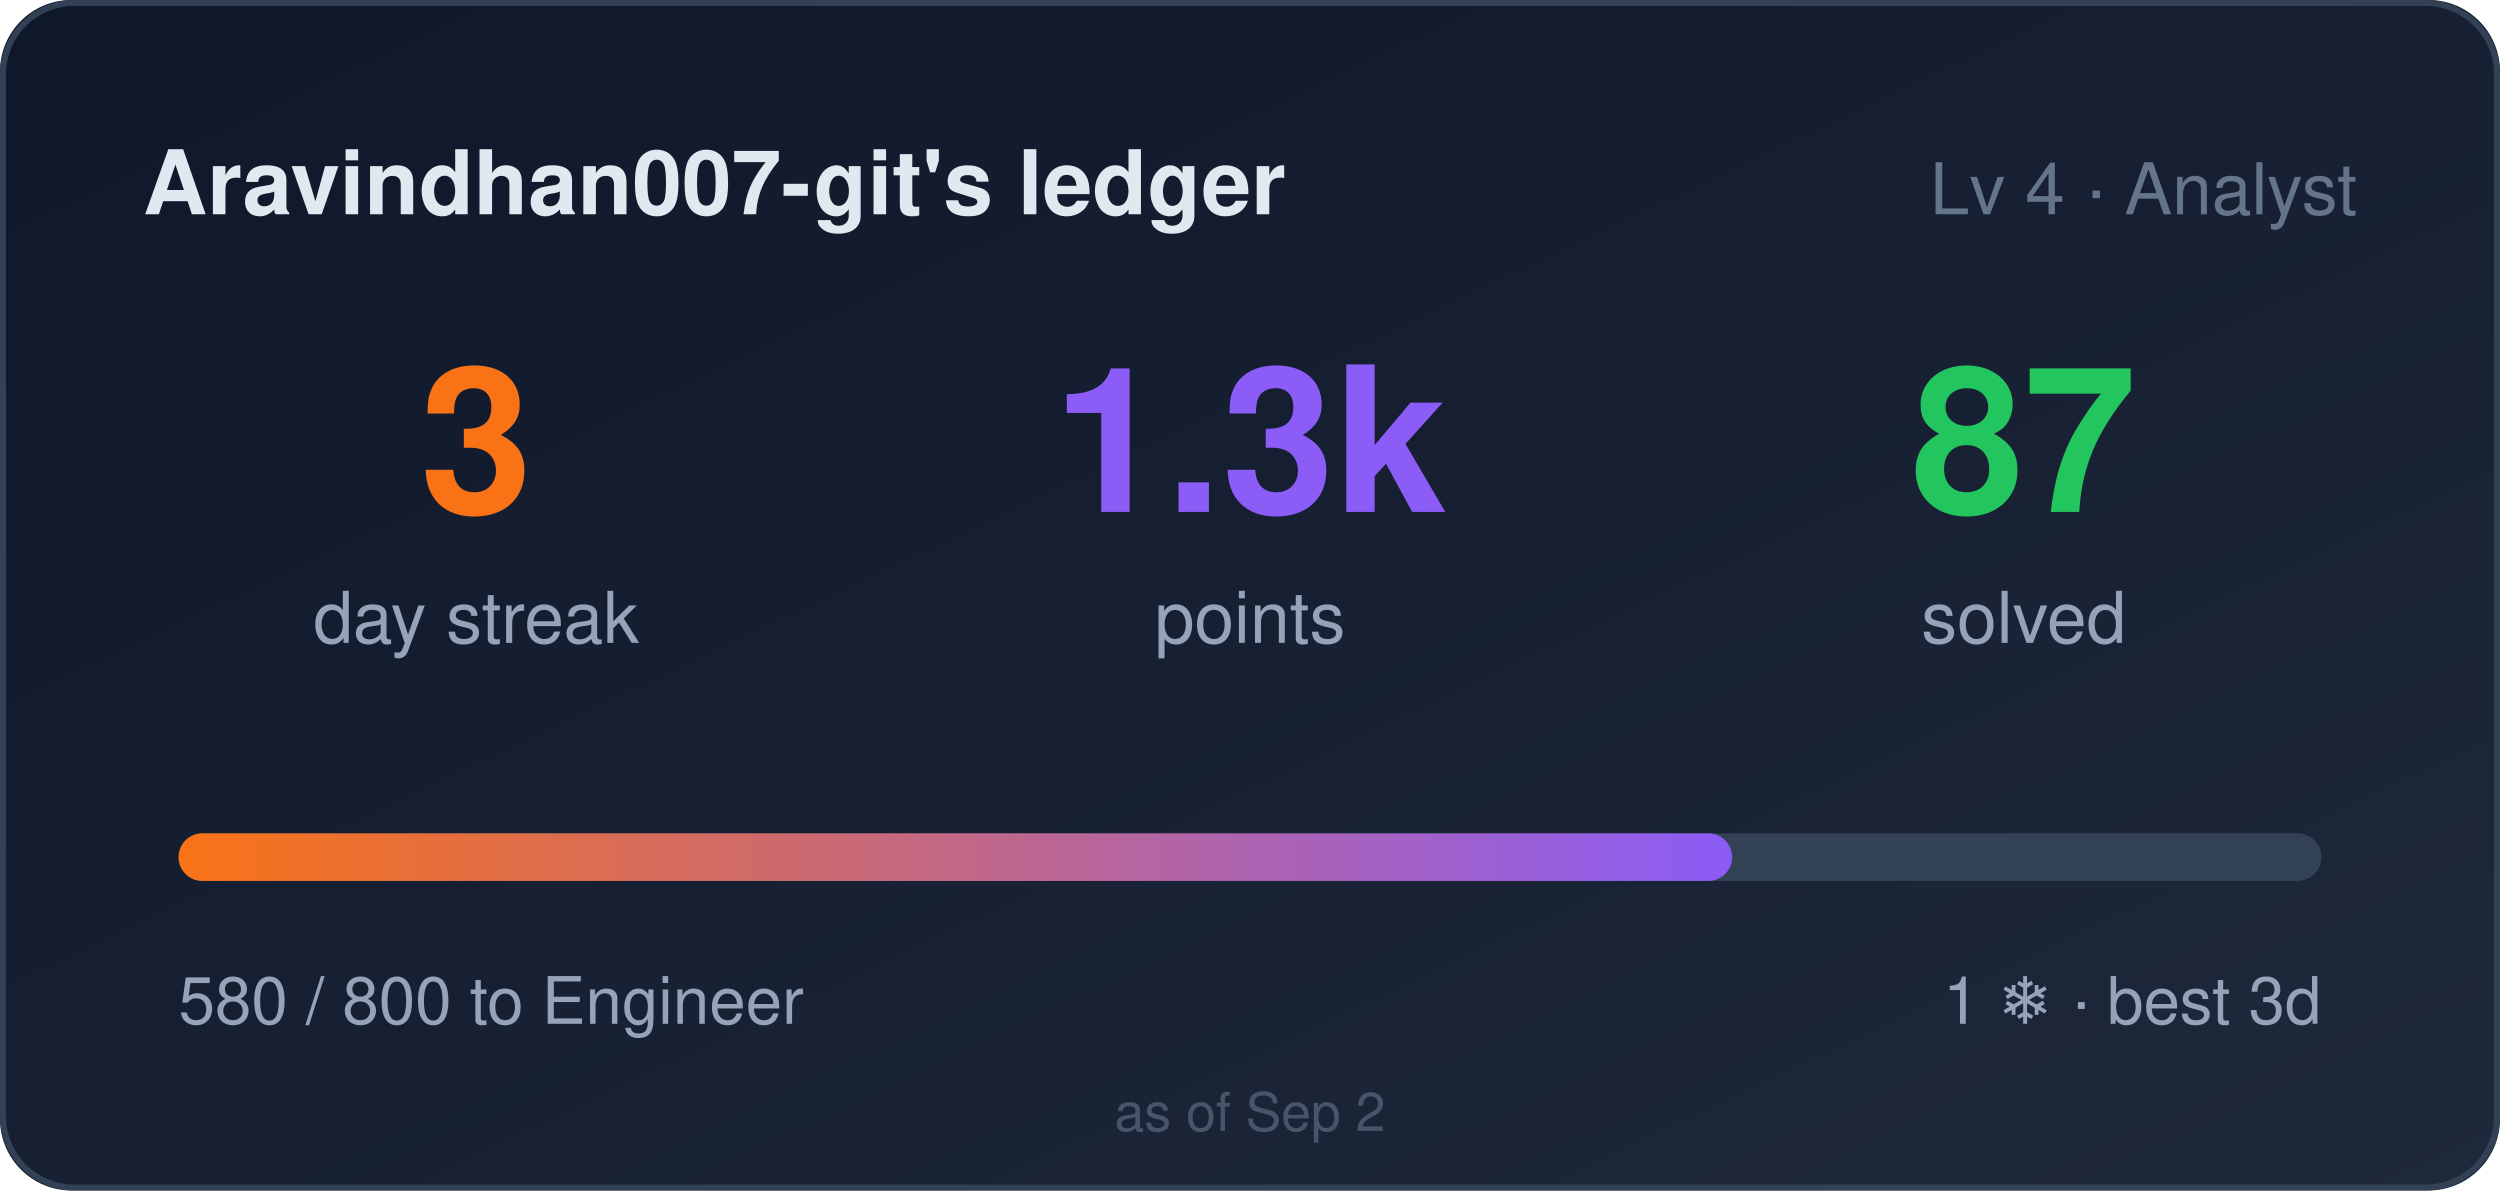
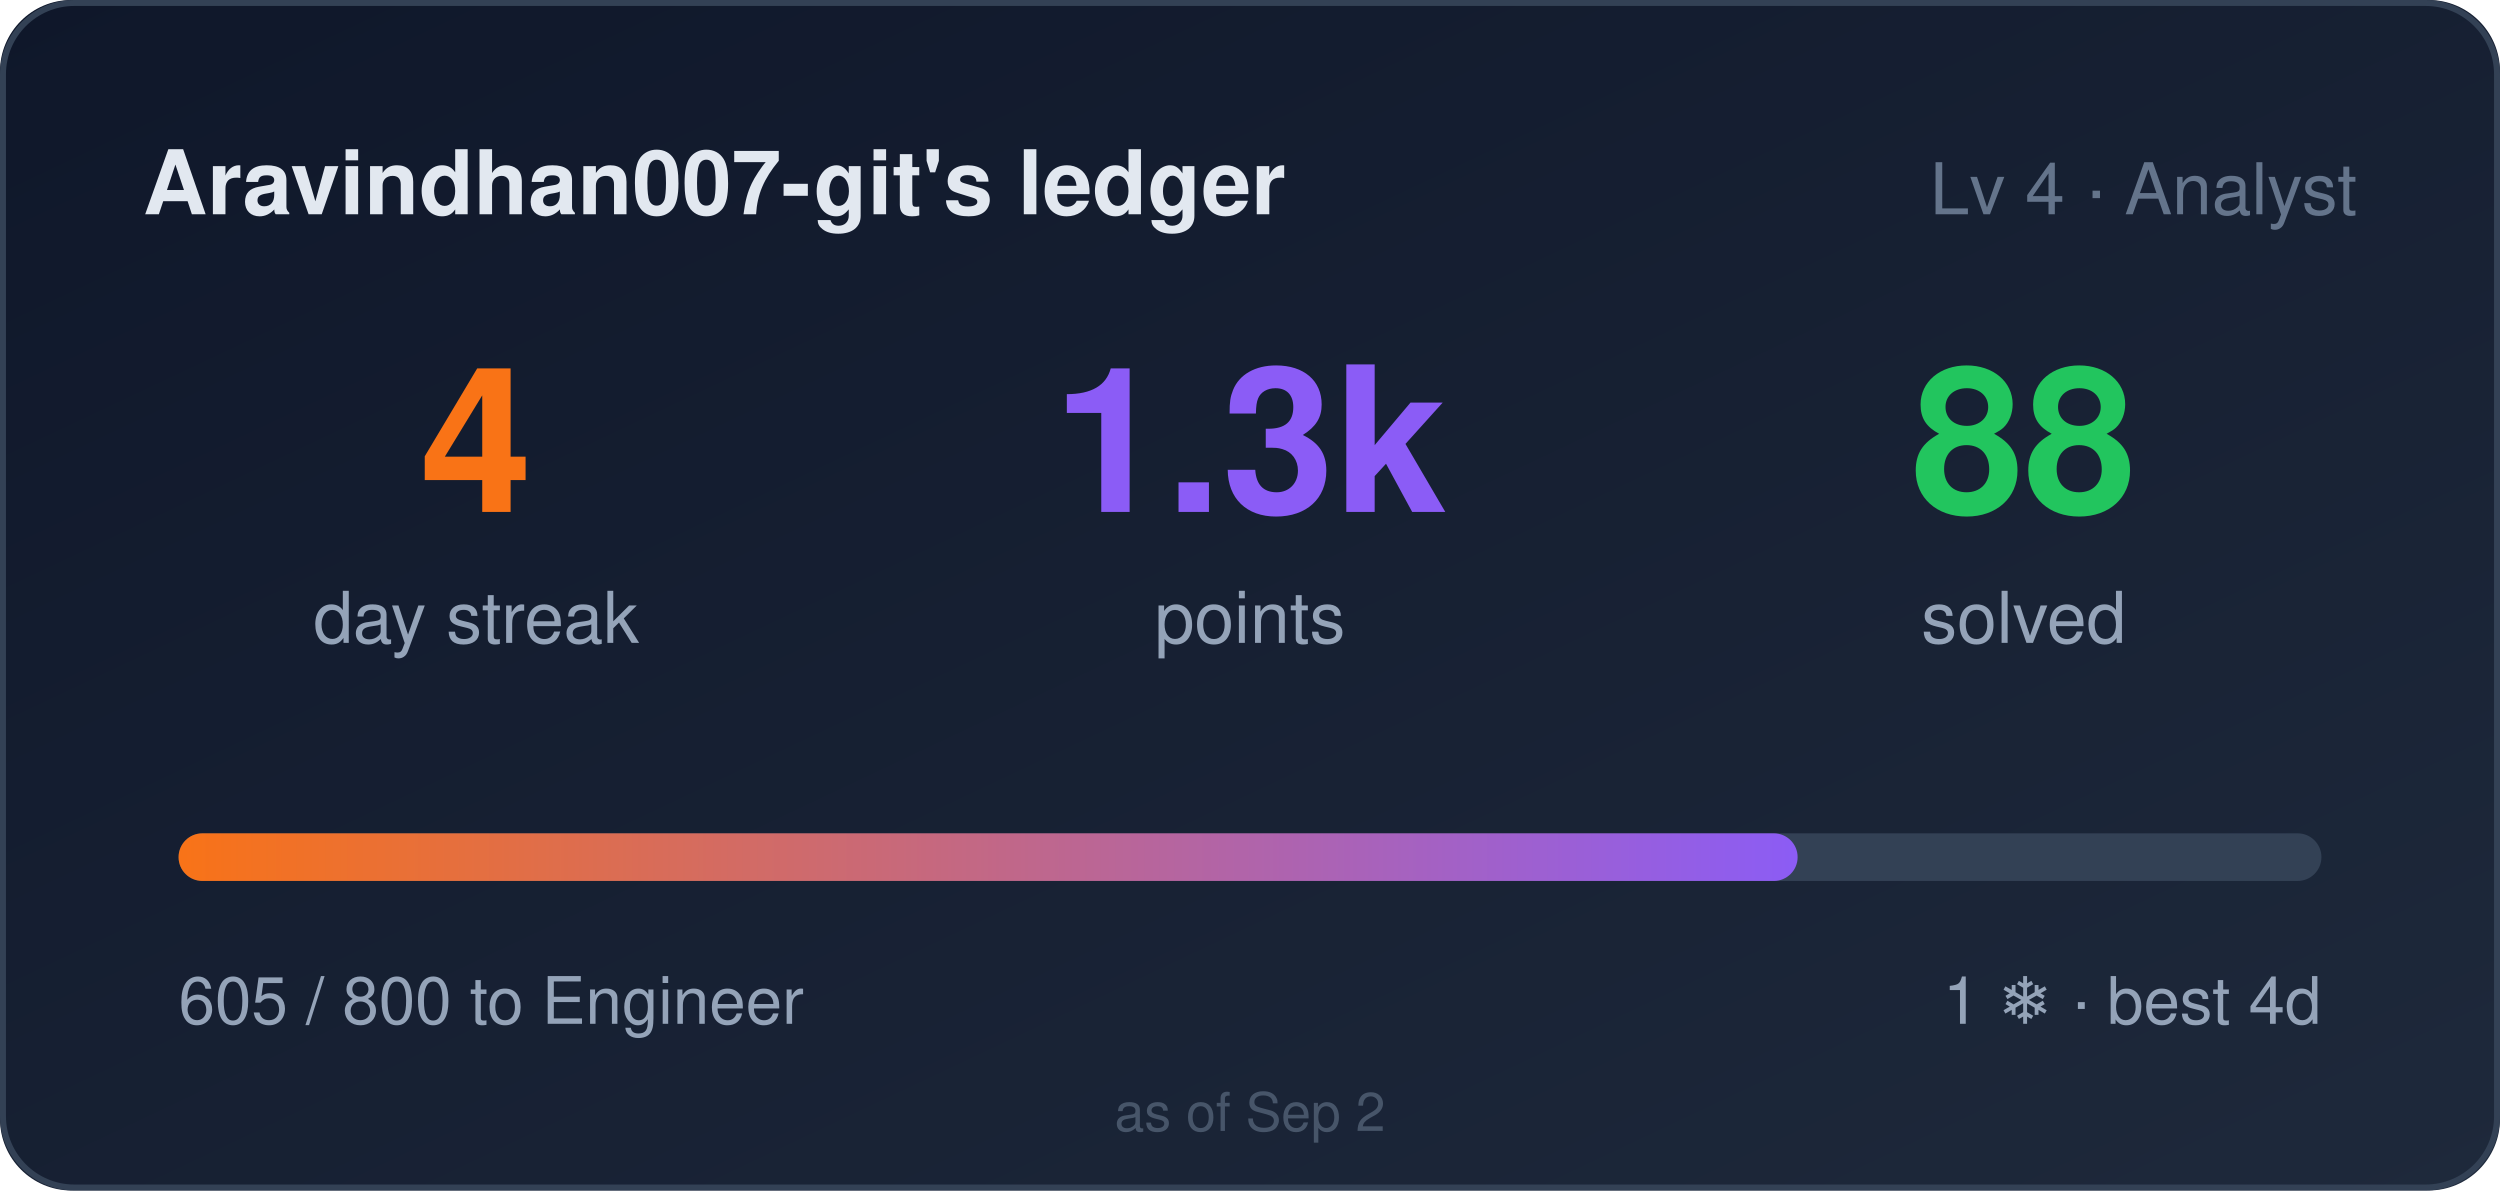
- <svg xmlns="http://www.w3.org/2000/svg" width="420" height="200" role="img" aria-label="Aravindhan007-git's ledger: 3 day streak, 1280 points">
+ <svg xmlns="http://www.w3.org/2000/svg" width="420" height="200" role="img" aria-label="Aravindhan007-git's ledger: 4 day streak, 1305 points">
  <style>
    .bar,.n{transform-box:fill-box}
    .bar{transform-origin:left center}
    @media (prefers-reduced-motion: no-preference){
      .bar{animation:cl-grow .9s cubic-bezier(.22,1,.36,1) both}
      .n{animation:cl-rise .5s ease-out both}
      .n2{animation-delay:.08s}
      .n3{animation-delay:.16s}
    }
    @keyframes cl-grow{from{transform:scaleX(0)}to{transform:scaleX(1)}}
    @keyframes cl-rise{from{opacity:0;transform:translateY(6px)}to{opacity:1;transform:none}}
  </style>
  <defs>
    <linearGradient id="bg" x1="0" y1="0" x2="1" y2="1">
      <stop offset="0" stop-color="#0f172a" />
      <stop offset="1" stop-color="#1e293b" />
    </linearGradient>
    <linearGradient id="bar" x1="0" y1="0" x2="1" y2="0">
      <stop offset="0" stop-color="#f97316" />
      <stop offset="1" stop-color="#8b5cf6" />
    </linearGradient>
  </defs>
  <rect width="420" height="200" rx="12" fill="url(#bg)" />
  <rect x="0.5" y="0.5" width="419" height="199" rx="12" fill="none" stroke="#334155" />
  <text x="24" y="36" fill="#e2e8f0" font-size="15" font-weight="600" font-family="Segoe UI,Helvetica,Arial,sans-serif">Aravindhan007-git's ledger</text>
  <text x="396" y="36" fill="#64748b" font-size="12" text-anchor="end" font-family="Segoe UI,Helvetica,Arial,sans-serif">Lv 4 · Analyst</text>
  <g font-family="Segoe UI,Helvetica,Arial,sans-serif">
-     <text class="n n1" x="80" y="86" fill="#f97316" font-size="34" font-weight="700" text-anchor="middle">3</text>
+     <text class="n n1" x="80" y="86" fill="#f97316" font-size="34" font-weight="700" text-anchor="middle">4</text>
    <text x="80" y="108" fill="#94a3b8" font-size="12" text-anchor="middle">day streak</text>
    <text class="n n2" x="210" y="86" fill="#8b5cf6" font-size="34" font-weight="700" text-anchor="middle">1.3k</text>
    <text x="210" y="108" fill="#94a3b8" font-size="12" text-anchor="middle">points</text>
-     <text class="n n3" x="340" y="86" fill="#22c55e" font-size="34" font-weight="700" text-anchor="middle">87</text>
+     <text class="n n3" x="340" y="86" fill="#22c55e" font-size="34" font-weight="700" text-anchor="middle">88</text>
    <text x="340" y="108" fill="#94a3b8" font-size="12" text-anchor="middle">solved</text>
  </g>
  <rect x="30" y="140" width="360" height="8" rx="4" fill="#334155" />
-   <rect class="bar" x="30" y="140" width="261" height="8" rx="4" fill="url(#bar)" />
-   <text x="30" y="172" fill="#94a3b8" font-size="11" font-family="Segoe UI,Helvetica,Arial,sans-serif">580 / 800 to Engineer</text>
-   <text x="390" y="172" fill="#94a3b8" font-size="11" text-anchor="end" font-family="Segoe UI,Helvetica,Arial,sans-serif">1 ❄ · best 3d</text>
+   <rect class="bar" x="30" y="140" width="272" height="8" rx="4" fill="url(#bar)" />
+   <text x="30" y="172" fill="#94a3b8" font-size="11" font-family="Segoe UI,Helvetica,Arial,sans-serif">605 / 800 to Engineer</text>
+   <text x="390" y="172" fill="#94a3b8" font-size="11" text-anchor="end" font-family="Segoe UI,Helvetica,Arial,sans-serif">1 ❄ · best 4d</text>
  <text x="210" y="190" fill="#475569" font-size="9" text-anchor="middle" font-family="Segoe UI,Helvetica,Arial,sans-serif">as of Sep 2</text>
</svg>
